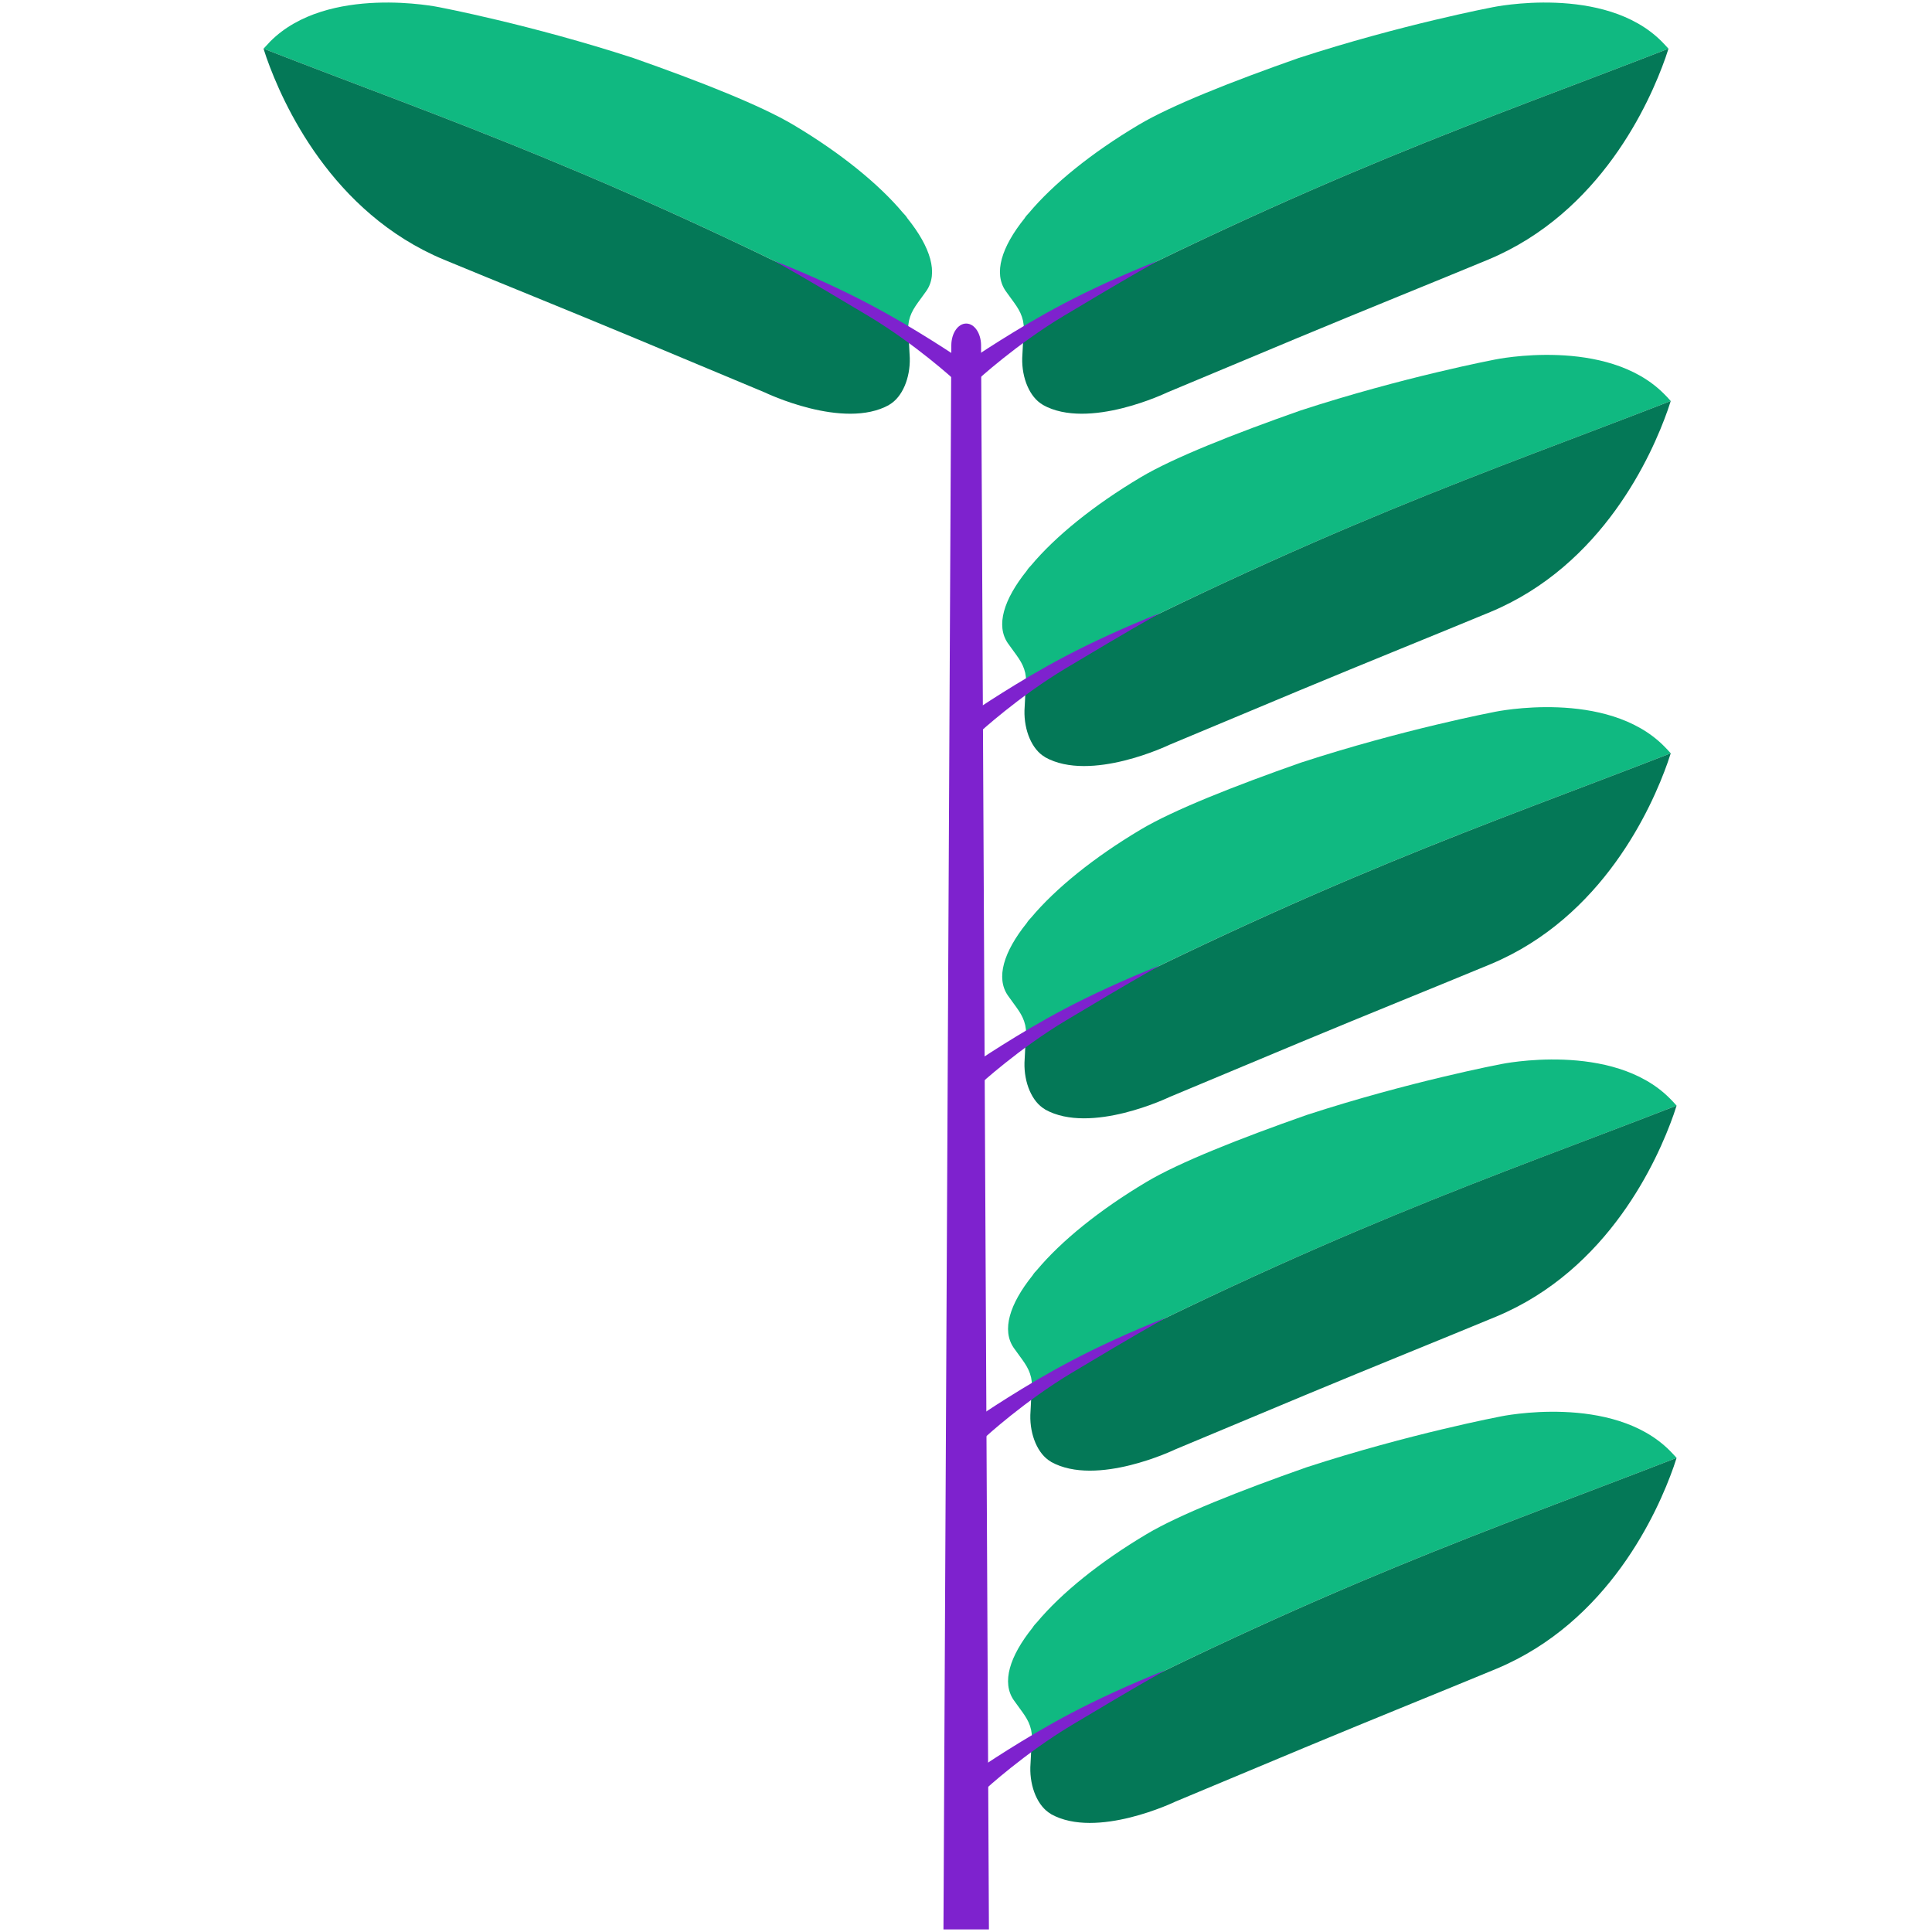
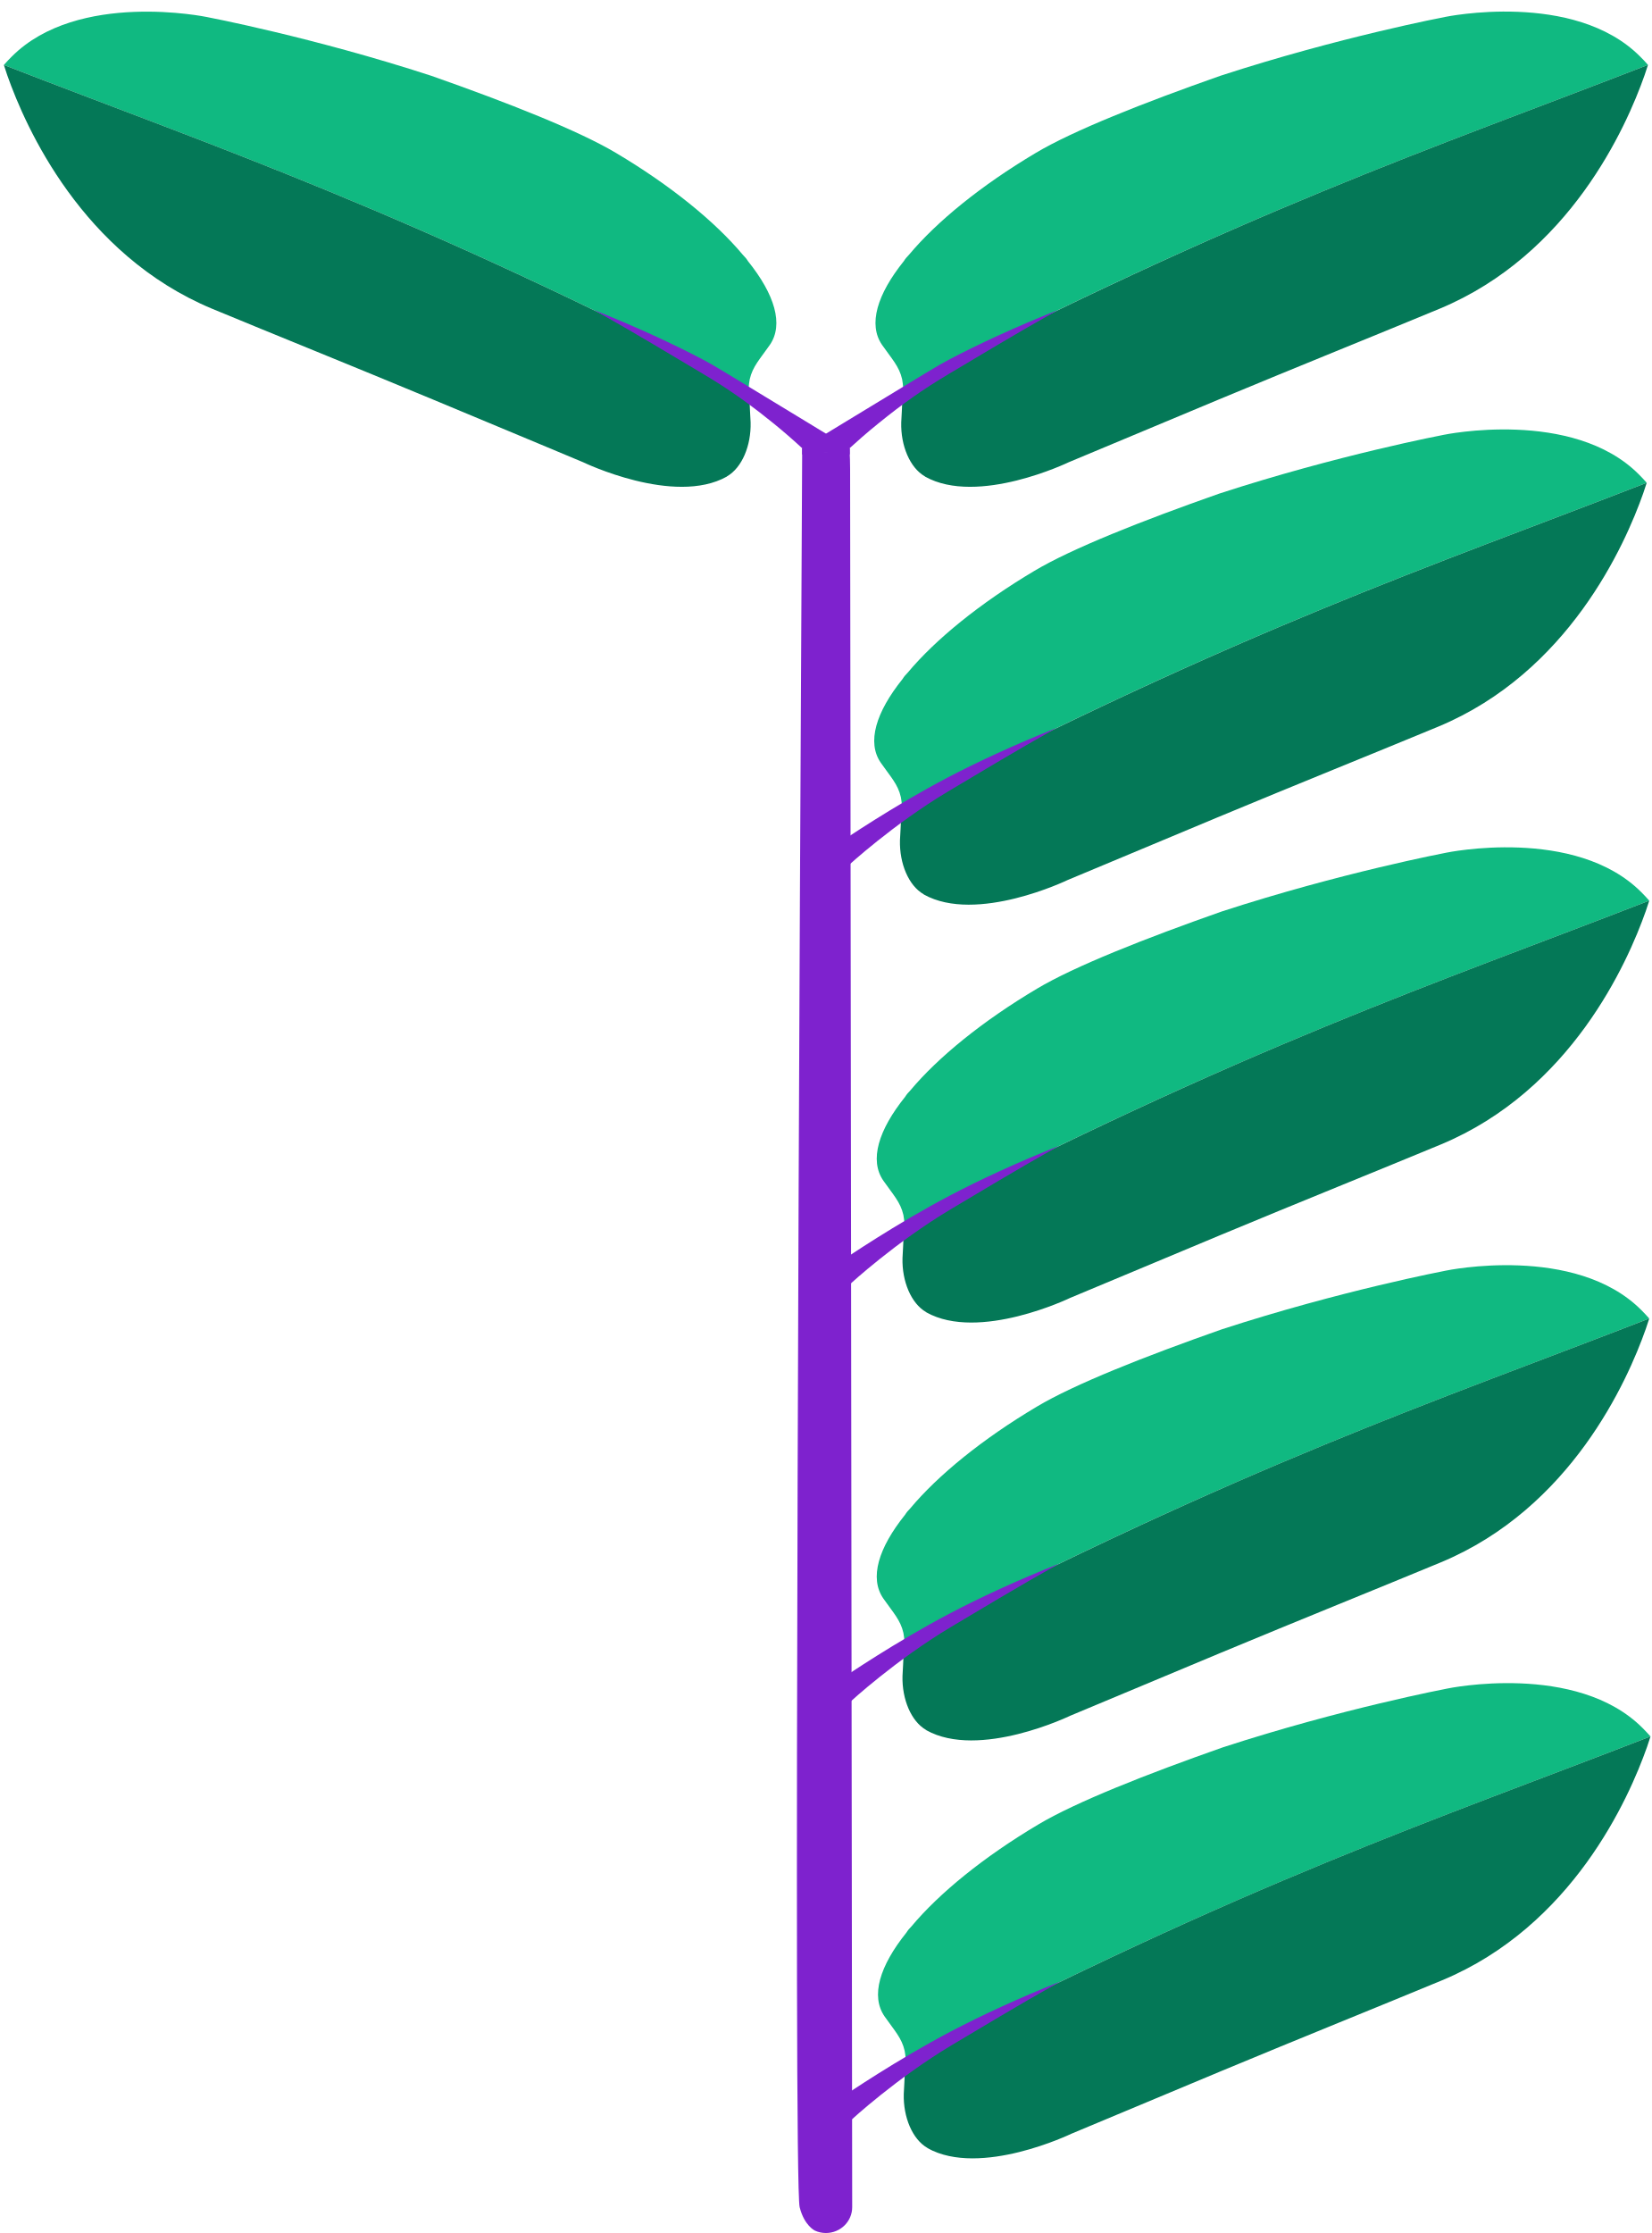
- <svg xmlns="http://www.w3.org/2000/svg" version="1.1" id="Layer_1" x="0px" y="0px" viewBox="0 0 3000 3000" style="enable-background:new 0 0 3000 3000;" xml:space="preserve">
+ <svg xmlns="http://www.w3.org/2000/svg" version="1.1" id="Layer_1" x="0px" y="0px" viewBox="0 0 2220 3000" style="enable-background:new 0 0 2220 3000;" xml:space="preserve">
  <style type="text/css">
- 	.st0{fill:#7e22ce;}
- 	.st1{fill:#10b981;}
- 	.st2{fill:#047857;}
+ 	.st0{fill:#10B981;}
+ 	.st1{fill:#047857;}
+ 	.st2{fill:#7E22CE;}
</style>
  <g>
-     <path class="st0" d="M1535.6,2996H1465l12.2-2460.1c0.2-18.6,10.4-33.5,23.1-33.5c12.7,0,22.9,14.9,23.1,33.5L1535.6,2996z" />
-     <g>
-       <g>
-         <path class="st1" d="M2590.8,75.6c-287.1,111.8-541.1,195-1000.8,433.9c-0.4-4.2-0.8-8.1-1.5-11.6c-3.9-17.3-13.9-27.4-27-46.2     c-18.9-27.4-6.6-67.8,29.3-112.5c1.9-3.1,4.2-5.8,6.9-8.5c37.4-44.7,97.1-93.3,170.3-136.8c50.5-30.1,144.9-67.4,248.2-103.7     c159.5-52,301.7-79,301.7-79s173.4-36.2,262.4,53.2C2583.8,67.9,2587.3,71.8,2590.8,75.6z" />
-         <path class="st2" d="M2590.8,75.6c-1.2,3.9-2.7,8.5-4.6,13.9c-24.7,70.1-100.6,240.9-275.5,313.7     c-81.7,33.9-190.8,77.8-296.4,121.8c-115.6,48.2-201.9,84.4-201.9,84.4s-122.2,59-193.1,19.3c0-0.4-0.4-0.4-0.4-0.4     c-20-11.6-32.4-41.2-31.6-72.4c0.4-8.9,1.2-20.4,1.5-30.1c0.8-7.7,1.2-13.9,1.2-16.2C2049.7,270.6,2303.7,187.4,2590.8,75.6z" />
-         <path class="st0" d="M1650.8,472c-72.8,38.2-141.4,85-141.4,85l7.9,33.5c0,0,60.6-55.8,134.5-100c37.9-22.5,88.2-53,145.8-85.4     C1741.1,427.5,1690.8,450.9,1650.8,472z" />
-       </g>
-       <g>
-         <path class="st1" d="M2594.3,622.7c-287.1,111.8-541.1,195-1000.8,433.9c-0.4-4.2-0.8-8.1-1.5-11.6c-3.9-17.3-13.9-27.4-27-46.2     c-18.9-27.4-6.6-67.8,29.3-112.5c1.9-3.1,4.2-5.8,6.9-8.5c37.4-44.7,97.1-93.3,170.3-136.8c50.5-30.1,144.9-67.4,248.2-103.7     c159.5-52,301.7-79,301.7-79s173.4-36.2,262.4,53.2C2587.4,615,2590.9,618.8,2594.3,622.7z" />
-         <path class="st2" d="M2594.3,622.7c-1.2,3.9-2.7,8.5-4.6,13.9c-24.7,70.1-100.6,240.9-275.5,313.7     c-81.7,33.9-190.8,77.8-296.4,121.8c-115.6,48.2-201.9,84.4-201.9,84.4s-122.2,59-193.1,19.3c0-0.4-0.4-0.4-0.4-0.4     c-20-11.6-32.4-41.2-31.6-72.4c0.4-8.9,1.2-20.4,1.5-30.1c0.8-7.7,1.2-13.9,1.2-16.2C2053.3,817.7,2307.2,734.4,2594.3,622.7z" />
-         <path class="st0" d="M1654.3,1019c-72.8,38.2-141.4,85-141.4,85l7.9,33.5c0,0,60.6-55.8,134.5-100c37.9-22.5,88.2-53,145.8-85.4     C1744.7,974.6,1694.4,997.9,1654.3,1019z" />
-       </g>
-       <g>
-         <path class="st1" d="M2594.3,1169.7c-287.1,111.8-541.1,195-1000.8,433.9c-0.4-4.2-0.8-8.1-1.5-11.6c-3.9-17.3-13.9-27.4-27-46.2     c-18.9-27.4-6.6-67.8,29.3-112.5c1.9-3.1,4.2-5.8,6.9-8.5c37.4-44.7,97.1-93.3,170.3-136.8c50.5-30.1,144.9-67.4,248.2-103.7     c159.5-52,301.7-79,301.7-79s173.4-36.2,262.4,53.2C2587.4,1162,2590.9,1165.9,2594.3,1169.7z" />
-         <path class="st2" d="M2594.3,1169.7c-1.2,3.9-2.7,8.5-4.6,13.9c-24.7,70.1-100.6,240.9-275.5,313.7     c-81.7,33.9-190.8,77.8-296.4,121.8c-115.6,48.2-201.9,84.4-201.9,84.4s-122.2,59-193.1,19.3c0-0.4-0.4-0.4-0.4-0.4     c-20-11.6-32.4-41.2-31.6-72.4c0.4-8.9,1.2-20.4,1.5-30.1c0.8-7.7,1.2-13.9,1.2-16.2C2053.3,1364.7,2307.2,1281.5,2594.3,1169.7z     " />
-         <path class="st0" d="M1654.3,1566c-72.8,38.2-141.4,85-141.4,85l7.9,33.5c0,0,60.6-55.8,134.5-100c37.9-22.5,88.2-53,145.8-85.4     C1744.7,1521.6,1694.4,1545,1654.3,1566z" />
-       </g>
-       <g>
-         <path class="st1" d="M2603.4,1716.8c-287.1,111.8-541.1,195-1000.8,433.9c-0.4-4.2-0.8-8.1-1.5-11.6c-3.9-17.3-13.9-27.4-27-46.2     c-18.9-27.4-6.6-67.8,29.3-112.5c1.9-3.1,4.2-5.8,6.9-8.5c37.4-44.7,97.1-93.3,170.3-136.8c50.5-30.1,144.9-67.4,248.2-103.7     c159.5-52,301.7-79,301.7-79s173.4-36.2,262.4,53.2C2596.4,1709,2599.9,1712.9,2603.4,1716.8z" />
-         <path class="st2" d="M2603.4,1716.8c-1.2,3.9-2.7,8.5-4.6,13.9c-24.7,70.1-100.6,240.9-275.5,313.7     c-81.7,33.9-190.8,77.8-296.4,121.8c-115.6,48.2-201.9,84.4-201.9,84.4s-122.2,59-193.1,19.3c0-0.4-0.4-0.4-0.4-0.4     c-20-11.6-32.4-41.2-31.6-72.4c0.4-8.9,1.2-20.4,1.5-30.1c0.8-7.7,1.2-13.9,1.2-16.2C2062.3,1911.8,2316.3,1828.5,2603.4,1716.8z     " />
-         <path class="st0" d="M1663.4,2113.1c-72.8,38.2-141.4,85-141.4,85l7.9,33.5c0,0,60.6-55.8,134.5-100     c37.9-22.5,88.2-53,145.8-85.4C1753.7,2068.7,1703.4,2092,1663.4,2113.1z" />
-       </g>
-       <g>
-         <path class="st1" d="M2603.4,2263.8c-287.1,111.8-541.1,195-1000.8,433.9c-0.4-4.2-0.8-8.1-1.5-11.6c-3.9-17.3-13.9-27.4-27-46.2     c-18.9-27.4-6.6-67.8,29.3-112.5c1.9-3.1,4.2-5.8,6.9-8.5c37.4-44.7,97.1-93.3,170.3-136.8c50.5-30.1,144.9-67.4,248.2-103.7     c159.5-52,301.7-79,301.7-79s173.4-36.2,262.4,53.2C2596.4,2256.1,2599.9,2259.9,2603.4,2263.8z" />
-         <path class="st2" d="M2603.4,2263.8c-1.2,3.9-2.7,8.5-4.6,13.9c-24.7,70.1-100.6,240.9-275.5,313.7     c-81.7,33.9-190.8,77.8-296.4,121.8c-115.6,48.2-201.9,84.4-201.9,84.4s-122.2,59-193.1,19.3c0-0.4-0.4-0.4-0.4-0.4     c-20-11.6-32.4-41.2-31.6-72.4c0.4-8.9,1.2-20.4,1.5-30.1c0.8-7.7,1.2-13.9,1.2-16.2C2062.3,2458.8,2316.3,2375.6,2603.4,2263.8z     " />
-         <path class="st0" d="M1663.4,2660.1c-72.8,38.2-141.4,85-141.4,85l7.9,33.5c0,0,60.6-55.8,134.5-100     c37.9-22.5,88.2-53,145.8-85.4C1753.7,2615.7,1703.4,2639.1,1663.4,2660.1z" />
-       </g>
-     </g>
-     <g>
-       <path class="st1" d="M409.2,75.6c287.1,111.8,541.1,195,1000.8,433.9c0.4-4.2,0.8-8.1,1.5-11.6c3.9-17.3,13.9-27.4,27-46.2    c18.9-27.4,6.6-67.8-29.3-112.5c-1.9-3.1-4.2-5.8-6.9-8.5c-37.4-44.7-97.1-93.3-170.3-136.8c-50.5-30.1-144.9-67.4-248.2-103.7    c-159.5-52-301.7-79-301.7-79S508.6-25,419.6,64.4C416.2,67.9,412.7,71.8,409.2,75.6z" />
-       <path class="st2" d="M409.2,75.6c1.2,3.9,2.7,8.5,4.6,13.9c24.7,70.1,100.6,240.9,275.5,313.7C771.1,437.1,880.1,481,985.7,525    c115.6,48.2,201.9,84.4,201.9,84.4s122.2,59,193.1,19.3c0-0.4,0.4-0.4,0.4-0.4c20-11.6,32.4-41.2,31.6-72.4    c-0.4-8.9-1.2-20.4-1.5-30.1c-0.8-7.7-1.2-13.9-1.2-16.2C950.3,270.6,696.3,187.4,409.2,75.6z" />
-       <path class="st0" d="M1349.2,472c72.8,38.2,141.4,85,141.4,85l-7.9,33.5c0,0-60.6-55.8-134.5-100c-37.9-22.5-88.2-53-145.8-85.4    C1258.9,427.5,1309.2,450.9,1349.2,472z" />
-     </g>
+     <path class="st0" d="M2216.3,1771.4c-287.1,111.8-541.1,195-1000.8,433.9c-0.4-4.2-0.8-8.1-1.5-11.6c-3.9-17.3-13.9-27.4-27-46.2   c-18.9-27.4-6.6-67.8,29.3-112.5c1.9-3.1,4.2-5.8,6.9-8.5c37.4-44.7,97.1-93.3,170.3-136.8c50.5-30.1,144.9-67.4,248.2-103.7   c159.5-52,301.7-79,301.7-79s173.4-36.2,262.4,53.2C2209.3,1763.6,2212.8,1767.5,2216.3,1771.4z" />
+     <path class="st1" d="M2216.3,1771.4c-1.2,3.9-2.7,8.5-4.6,13.9c-24.7,70.1-100.6,240.9-275.5,313.7   c-81.7,33.9-190.8,77.8-296.4,121.8c-115.6,48.2-201.9,84.4-201.9,84.4s-122.2,59-193.1,19.3c0-0.4-0.4-0.4-0.4-0.4   c-20-11.6-32.4-41.2-31.6-72.4c0.4-8.9,1.2-20.4,1.5-30.1c0.8-7.7,1.2-13.9,1.2-16.2C1675.2,1966.4,1929.2,1883.1,2216.3,1771.4z" />
+     <path class="st2" d="M1276.3,2167.7c-72.8,38.2-141.4,85-141.4,85l7.9,33.5c0,0,60.6-55.8,134.5-100c37.9-22.5,88.2-53,145.8-85.4   C1366.6,2123.3,1316.3,2146.6,1276.3,2167.7z" />
+   </g>
+   <g>
+     <path class="st0" d="M2218,2332.9c-287.1,111.8-541.1,195-1000.8,433.9c-0.4-4.2-0.8-8.1-1.5-11.6c-3.9-17.3-13.9-27.4-27-46.2   c-18.9-27.4-6.6-67.8,29.3-112.5c1.9-3.1,4.2-5.8,6.9-8.5c37.4-44.7,97.1-93.3,170.3-136.8c50.5-30.1,144.9-67.4,248.2-103.7   c159.5-52,301.7-79,301.7-79s173.4-36.2,262.4,53.2C2211,2325.2,2214.5,2329,2218,2332.9z" />
+     <path class="st1" d="M2218,2332.9c-1.2,3.9-2.7,8.5-4.6,13.9c-24.7,70.1-100.6,240.9-275.5,313.7   c-81.7,33.9-190.8,77.8-296.4,121.8c-115.6,48.2-201.9,84.4-201.9,84.4s-122.2,59-193.1,19.3c0-0.4-0.4-0.4-0.4-0.4   c-20-11.6-32.4-41.2-31.6-72.4c0.4-8.9,1.2-20.4,1.5-30.1c0.8-7.7,1.2-13.9,1.2-16.2C1676.9,2527.8,1930.9,2444.6,2218,2332.9z" />
+     <path class="st2" d="M1278,2729.1c-72.8,38.2-141.4,85-141.4,85l7.9,33.5c0,0,60.6-55.8,134.5-100c37.9-22.5,88.2-53,145.8-85.4   C1368.3,2684.7,1318,2708.1,1278,2729.1z" />
+   </g>
+   <g>
+     <path class="st0" d="M2202.4,637.4c-89-89.4-262.4-53.2-262.4-53.2s-142.2,27-301.7,79c-103.3,36.3-197.7,73.6-248.2,103.7   c-73.2,43.5-132.9,92.1-170.3,136.8c-2.7,2.7-5,5.4-6.9,8.5c-35.9,44.7-48.2,85.1-29.3,112.5c13.1,18.8,23.1,28.9,27,46.2   c0.7,3.5,1.1,7.4,1.5,11.6c459.7-238.9,713.7-322.1,1000.8-433.9C2209.5,644.8,2206,640.9,2202.4,637.4z" />
+     <path class="st1" d="M1212.1,1082.6c0,2.3-0.4,8.5-1.2,16.2c-0.3,9.7-1.1,21.2-1.5,30.1c-0.8,31.2,11.6,60.8,31.6,72.4   c0,0,0.4,0,0.4,0.4c70.9,39.7,193.1-19.3,193.1-19.3s86.3-36.2,201.9-84.4c105.6-44,214.7-87.9,296.4-121.8   c174.9-72.8,250.8-243.6,275.5-313.7c1.9-5.4,3.4-10,4.6-13.9C1925.8,760.4,1671.9,843.6,1212.1,1082.6z" />
+     <path class="st2" d="M1419.7,978c-57.6,32.4-107.9,62.9-145.8,85.4c-73.9,44.2-134.5,100-134.5,100l-7.9-33.5   c0,0,68.6-46.8,141.4-85C1313,1023.9,1363.3,1000.5,1419.7,978z" />
+   </g>
+   <g>
+     <path class="st0" d="M2216.3,1210c-287.1,111.8-541.1,195-1000.8,433.9c-0.4-4.2-0.8-8.1-1.5-11.6c-3.9-17.3-13.9-27.4-27-46.2   c-18.9-27.4-6.6-67.8,29.3-112.5c1.9-3.1,4.2-5.8,6.9-8.5c37.4-44.7,97.1-93.3,170.3-136.8c50.5-30.1,144.9-67.4,248.2-103.7   c159.5-52,301.7-79,301.7-79s173.4-36.2,262.4,53.2C2209.3,1202.2,2212.8,1206.1,2216.3,1210z" />
+     <path class="st1" d="M2216.3,1210c-1.2,3.9-2.7,8.5-4.6,13.9c-24.7,70.1-100.6,240.9-275.5,313.7   c-81.7,33.9-190.8,77.8-296.4,121.8c-115.6,48.2-201.9,84.4-201.9,84.4s-122.2,59-193.1,19.3c0-0.4-0.4-0.4-0.4-0.4   c-20-11.6-32.4-41.2-31.6-72.4c0.4-8.9,1.2-20.4,1.5-30.1c0.8-7.7,1.2-13.9,1.2-16.2C1675.2,1405,1929.2,1321.7,2216.3,1210z" />
+     <path class="st2" d="M1276.3,1606.3c-72.8,38.2-141.4,85-141.4,85l7.9,33.5c0,0,60.6-55.8,134.5-100c37.9-22.5,88.2-53,145.8-85.4   C1366.6,1561.9,1316.3,1585.2,1276.3,1606.3z" />
+   </g>
+   <path class="st2" d="M1142.4,630.2l-0.2-12.8l-0.1-3.1l-0.1-1l-0.1-11.4c-11.4,2.2-22.3,4.3-32.2,6.2c-9.8-1.9-20.5-3.9-31.7-6.1  c-3.1,574.1-12.1,2328.1-3.4,2363.3c6.2,24.9,20.5,31.5,20.5,31.5c4.5,2.1,9.5,3.2,14.8,3.2c19.5,0,35.3-15.5,35.3-34.7  C1144.2,2186.9,1143.3,1408.6,1142.4,630.2z" />
+   <g>
+     <path class="st0" d="M5.2,87.3c287.1,111.8,541.1,195,1000.8,433.9c0.4-4.2,0.8-8.1,1.5-11.6c3.9-17.3,13.9-27.4,27-46.2   c18.9-27.4,6.6-67.8-29.3-112.5c-1.9-3.1-4.2-5.8-6.9-8.5c-37.4-44.7-97.1-93.3-170.3-136.8c-50.5-30.1-144.9-67.4-248.2-103.7   c-159.5-52-301.7-79-301.7-79S104.7-13.3,15.7,76.1C12.1,79.6,8.6,83.4,5.2,87.3z" />
+     <path class="st1" d="M5.2,87.3c1.2,3.9,2.7,8.5,4.6,13.9c24.7,70.1,100.6,240.9,275.5,313.7c81.7,33.9,190.8,77.8,296.4,121.8   C697.3,584.8,783.6,621,783.6,621s122.2,59,193.1,19.3c0-0.4,0.4-0.4,0.4-0.4c20-11.6,32.4-41.2,31.6-72.4   c-0.4-8.9-1.2-20.4-1.5-30.1c-0.8-7.7-1.2-13.9-1.2-16.2C546.2,282.3,292.3,199,5.2,87.3z" />
+     <path class="st2" d="M945.2,483.4c13.4,7,25.9,14.8,141.4,85c12.5,7.6,43,26.1,55.2,33.6c0,2.8,0.1,5.6,0.1,8.4   c-10.8-0.7-21.5-1.5-32.3-2.2c-10.6-2-21.1-4-31.7-6.1c-14.5-13.4-27.7-24.6-38.8-33.6c-26.3-21.4-47.2-35.9-53.2-40   c-13-8.9-26.6-17.6-41.8-26.6c-37.9-22.5-88.2-53-145.8-85.4C854.8,439,905.1,462.3,945.2,483.4z" />
+   </g>
+   <g>
+     <path class="st0" d="M2214.6,87.2c-287.1,111.8-541.1,195-1000.8,433.9c-0.4-4.2-0.8-8.1-1.5-11.6c-3.9-17.3-13.9-27.4-27-46.2   c-18.9-27.4-6.6-67.8,29.3-112.5c1.9-3.1,4.2-5.8,6.9-8.5c37.4-44.7,97.1-93.3,170.3-136.8c50.5-30.1,144.9-67.4,248.2-103.7   c159.5-52,301.7-79,301.7-79s173.4-36.2,262.4,53.2C2207.7,79.5,2211.2,83.3,2214.6,87.2z" />
+     <path class="st1" d="M2214.6,87.2c-1.2,3.9-2.7,8.5-4.6,13.9c-24.7,70.1-100.6,240.9-275.5,313.7   c-81.7,33.9-190.8,77.8-296.4,121.8c-115.6,48.2-201.9,84.4-201.9,84.4s-122.2,59-193.1,19.3c0-0.4-0.4-0.4-0.4-0.4   c-20-11.6-32.4-41.2-31.6-72.4c0.4-8.9,1.2-20.4,1.5-30.1c0.8-7.7,1.2-13.9,1.2-16.2C1673.6,282.2,1927.5,198.9,2214.6,87.2z" />
+     <path class="st2" d="M1274.6,483.5c-13.4,7-25.9,14.8-141.4,85c-12.5,7.6-43,26.1-55.2,33.6c0,2.8-0.1,5.6-0.1,8.4   c10.6-0.8,21.2-1.5,31.8-2.3c10.7-2.1,21.4-4.1,32.2-6.2c9.2-8.4,22.4-20.2,38.8-33.4c31.7-25.7,59-45.2,95-66.6   c37.9-22.5,88.2-53,145.8-85.4C1365,439.1,1314.7,462.4,1274.6,483.5z" />
  </g>
</svg>
